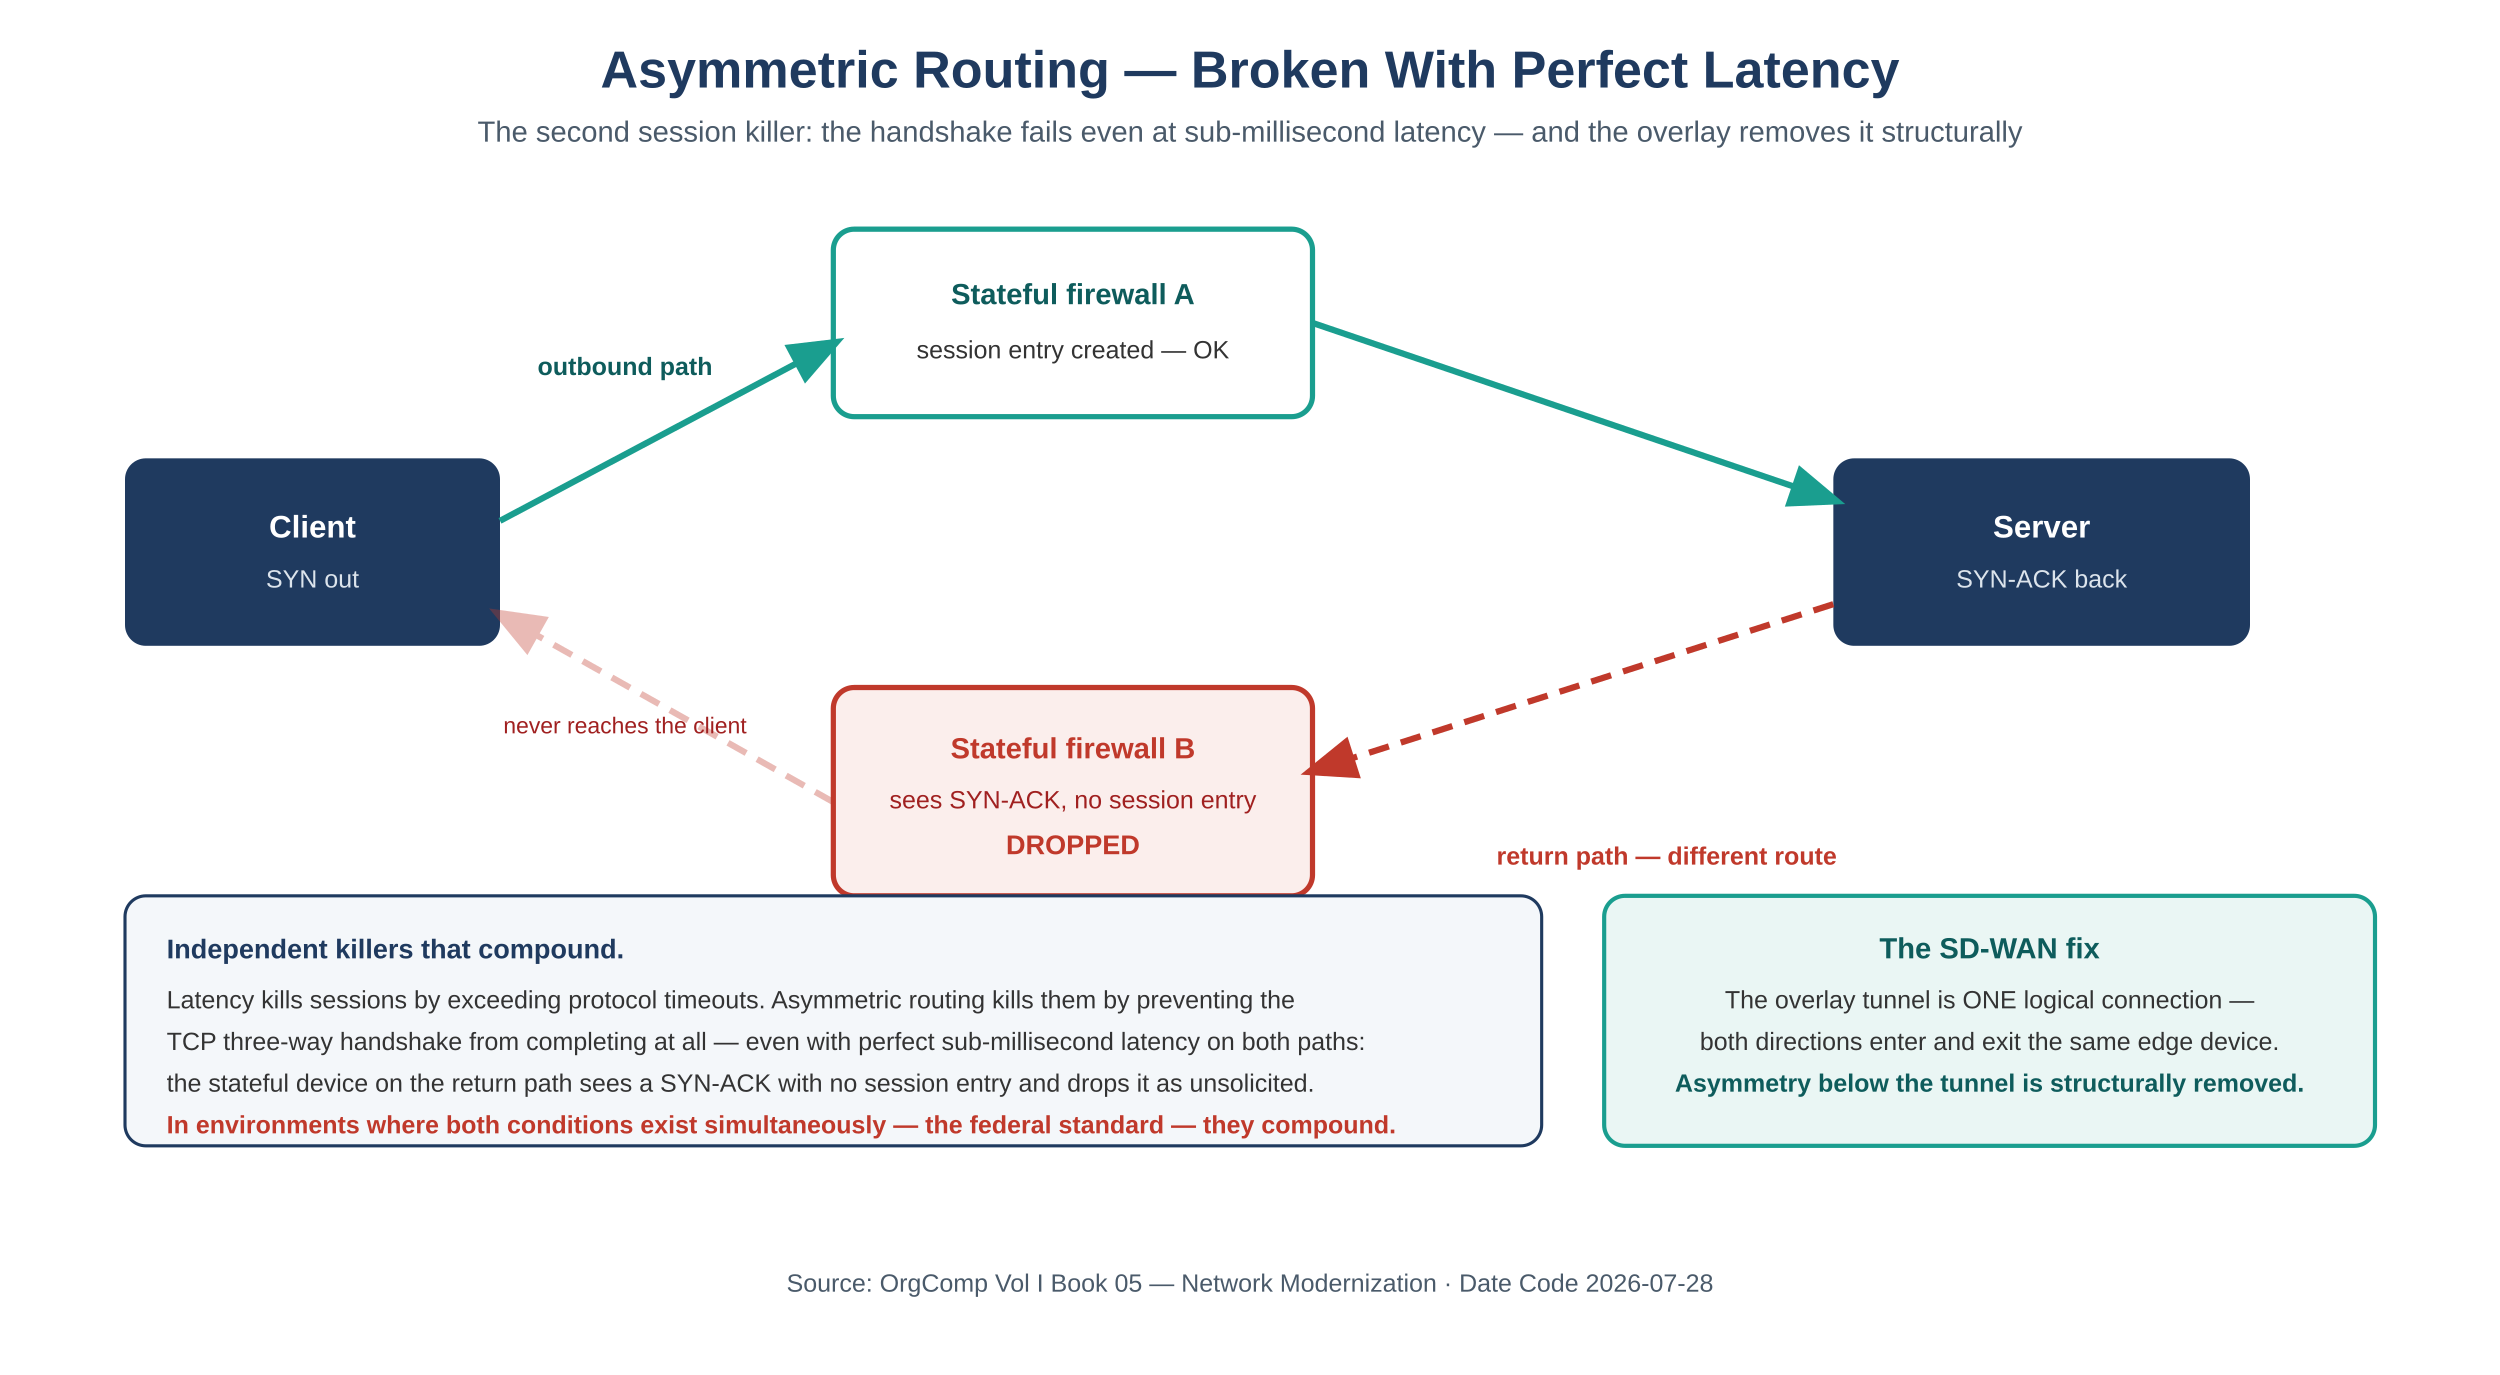
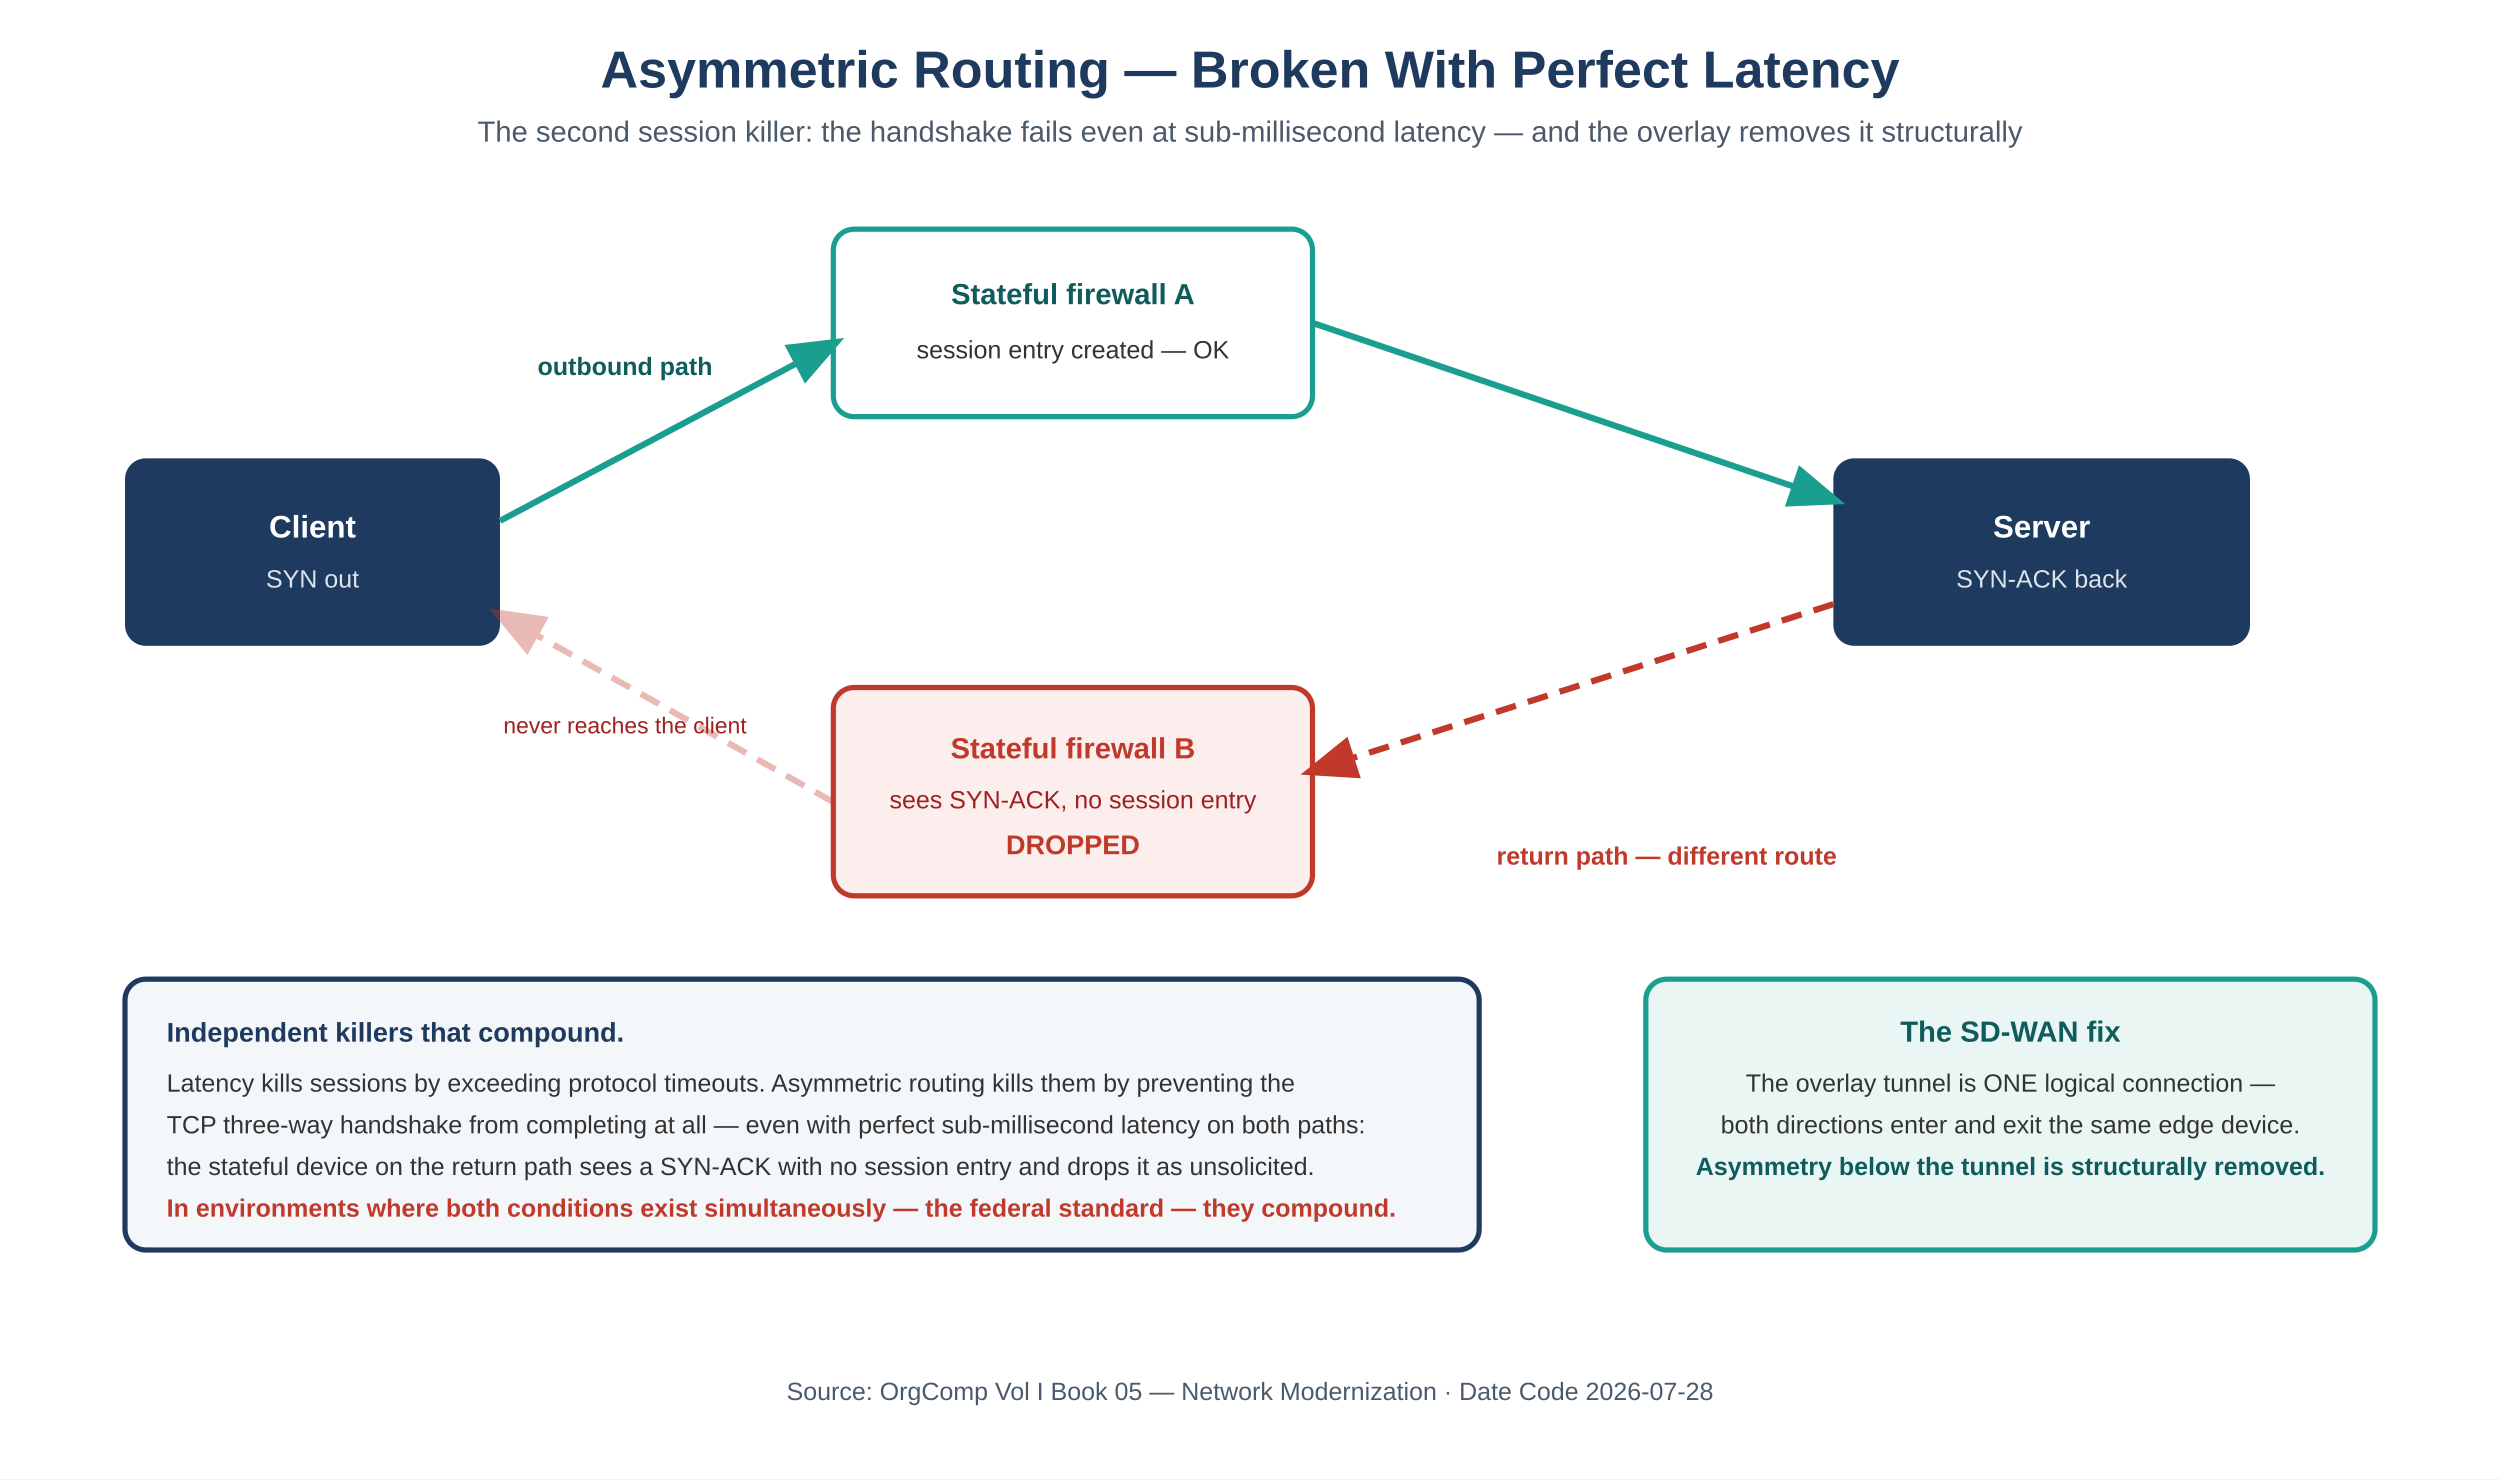
- <svg xmlns="http://www.w3.org/2000/svg" viewBox="0 0 1200 660" font-family="Arial,sans-serif">
-   <rect width="1200" height="660" fill="#FFFFFF" />
+ <svg xmlns="http://www.w3.org/2000/svg" viewBox="0 0 1200 710" font-family="Arial,sans-serif">
+   <rect width="1200" height="710" fill="#FFFFFF" />
  <defs>
    <marker id="arrG" markerWidth="9" markerHeight="7" refX="7" refY="3.5" orient="auto">
      <path d="M0,0 L9,3.5 L0,7 z" fill="#1A9E8F" />
    </marker>
    <marker id="arrR" markerWidth="9" markerHeight="7" refX="7" refY="3.5" orient="auto">
      <path d="M0,0 L9,3.5 L0,7 z" fill="#C0392B" />
    </marker>
  </defs>
  <text x="600" y="42" text-anchor="middle" font-size="25" font-weight="bold" fill="#1F3A5F">Asymmetric Routing — Broken With Perfect Latency</text>
  <text x="600" y="68" text-anchor="middle" font-size="14" fill="#4A5A6A">The second session killer: the handshake fails even at sub-millisecond latency — and the overlay removes it structurally</text>
  <rect x="60" y="220" width="180" height="90" rx="10" fill="#1F3A5F" />
  <text x="150" y="258" text-anchor="middle" font-size="15" font-weight="bold" fill="#FFFFFF">Client</text>
  <text x="150" y="282" text-anchor="middle" font-size="12" fill="#DCE4EC">SYN out</text>
  <rect x="400" y="110" width="230" height="90" rx="10" fill="#FFFFFF" stroke="#1A9E8F" stroke-width="2.5" />
  <text x="515" y="146" text-anchor="middle" font-size="14" font-weight="bold" fill="#0E5C5C">Stateful firewall A</text>
  <text x="515" y="172" text-anchor="middle" font-size="12" fill="#333">session entry created — OK</text>
  <rect x="880" y="220" width="200" height="90" rx="10" fill="#1F3A5F" />
  <text x="980" y="258" text-anchor="middle" font-size="15" font-weight="bold" fill="#FFFFFF">Server</text>
  <text x="980" y="282" text-anchor="middle" font-size="12" fill="#DCE4EC">SYN-ACK back</text>
  <rect x="400" y="330" width="230" height="100" rx="10" fill="#FBEEEC" stroke="#C0392B" stroke-width="2.5" />
  <text x="515" y="364" text-anchor="middle" font-size="14" font-weight="bold" fill="#C0392B">Stateful firewall B</text>
  <text x="515" y="388" text-anchor="middle" font-size="12" fill="#A02020">sees SYN-ACK, no session entry</text>
  <text x="515" y="410" text-anchor="middle" font-size="13" font-weight="bold" fill="#C0392B">DROPPED</text>
  <path d="M 240 250 L 400 165" stroke="#1A9E8F" stroke-width="3" fill="none" marker-end="url(#arrG)" />
  <path d="M 630 155 L 880 240" stroke="#1A9E8F" stroke-width="3" fill="none" marker-end="url(#arrG)" />
  <text x="300" y="180" text-anchor="middle" font-size="12" font-weight="bold" fill="#0E5C5C">outbound path</text>
  <path d="M 880 290 L 630 370" stroke="#C0392B" stroke-width="3" stroke-dasharray="10,6" fill="none" marker-end="url(#arrR)" />
  <path d="M 400 385 L 240 295" stroke="#C0392B" stroke-width="3" stroke-dasharray="10,6" fill="none" marker-end="url(#arrR)" opacity="0.35" />
  <text x="800" y="415" text-anchor="middle" font-size="12" font-weight="bold" fill="#C0392B">return path — different route</text>
  <text x="300" y="352" text-anchor="middle" font-size="11" fill="#A02020">never reaches the client</text>
-   <rect x="770" y="430" width="370" height="120" rx="10" fill="#EAF6F4" stroke="#1A9E8F" stroke-width="2" />
-   <text x="955" y="460" text-anchor="middle" font-size="14" font-weight="bold" fill="#0E5C5C">The SD-WAN fix</text>
-   <text x="955" y="484" text-anchor="middle" font-size="12" fill="#333">The overlay tunnel is ONE logical connection —</text>
-   <text x="955" y="504" text-anchor="middle" font-size="12" fill="#333">both directions enter and exit the same edge device.</text>
-   <text x="955" y="524" text-anchor="middle" font-size="12" font-weight="bold" fill="#0E5C5C">Asymmetry below the tunnel is structurally removed.</text>
-   <rect x="60" y="430" width="680" height="120" rx="10" fill="#F4F7FA" stroke="#1F3A5F" stroke-width="1.5" />
-   <text x="80" y="460" font-size="13" font-weight="bold" fill="#1F3A5F">Independent killers that compound.</text>
-   <text x="80" y="484" font-size="12" fill="#333">Latency kills sessions by exceeding protocol timeouts. Asymmetric routing kills them by preventing the</text>
-   <text x="80" y="504" font-size="12" fill="#333">TCP three-way handshake from completing at all — even with perfect sub-millisecond latency on both paths:</text>
-   <text x="80" y="524" font-size="12" fill="#333">the stateful device on the return path sees a SYN-ACK with no session entry and drops it as unsolicited.</text>
-   <text x="80" y="544" font-size="12" font-weight="bold" fill="#C0392B">In environments where both conditions exist simultaneously — the federal standard — they compound.</text>
-   <text x="600" y="620" text-anchor="middle" font-size="12" fill="#4A5A6A">Source: OrgComp Vol I Book 05 — Network Modernization · Date Code 2026-07-28</text>
+   <rect x="790" y="470" width="350" height="130" rx="10" fill="#EAF6F4" stroke="#1A9E8F" stroke-width="2.5" />
+   <text x="965" y="500" text-anchor="middle" font-size="14" font-weight="bold" fill="#0E5C5C">The SD-WAN fix</text>
+   <text x="965" y="524" text-anchor="middle" font-size="12" fill="#333">The overlay tunnel is ONE logical connection —</text>
+   <text x="965" y="544" text-anchor="middle" font-size="12" fill="#333">both directions enter and exit the same edge device.</text>
+   <text x="965" y="564" text-anchor="middle" font-size="12" font-weight="bold" fill="#0E5C5C">Asymmetry below the tunnel is structurally removed.</text>
+   <rect x="60" y="470" width="650" height="130" rx="10" fill="#F4F7FA" stroke="#1F3A5F" stroke-width="2.5" />
+   <text x="80" y="500" font-size="13" font-weight="bold" fill="#1F3A5F">Independent killers that compound.</text>
+   <text x="80" y="524" font-size="12" fill="#333">Latency kills sessions by exceeding protocol timeouts. Asymmetric routing kills them by preventing the</text>
+   <text x="80" y="544" font-size="12" fill="#333">TCP three-way handshake from completing at all — even with perfect sub-millisecond latency on both paths:</text>
+   <text x="80" y="564" font-size="12" fill="#333">the stateful device on the return path sees a SYN-ACK with no session entry and drops it as unsolicited.</text>
+   <text x="80" y="584" font-size="12" font-weight="bold" fill="#C0392B">In environments where both conditions exist simultaneously — the federal standard — they compound.</text>
+   <text x="600" y="672" text-anchor="middle" font-size="12" fill="#4A5A6A">Source: OrgComp Vol I Book 05 — Network Modernization · Date Code 2026-07-28</text>
</svg>
